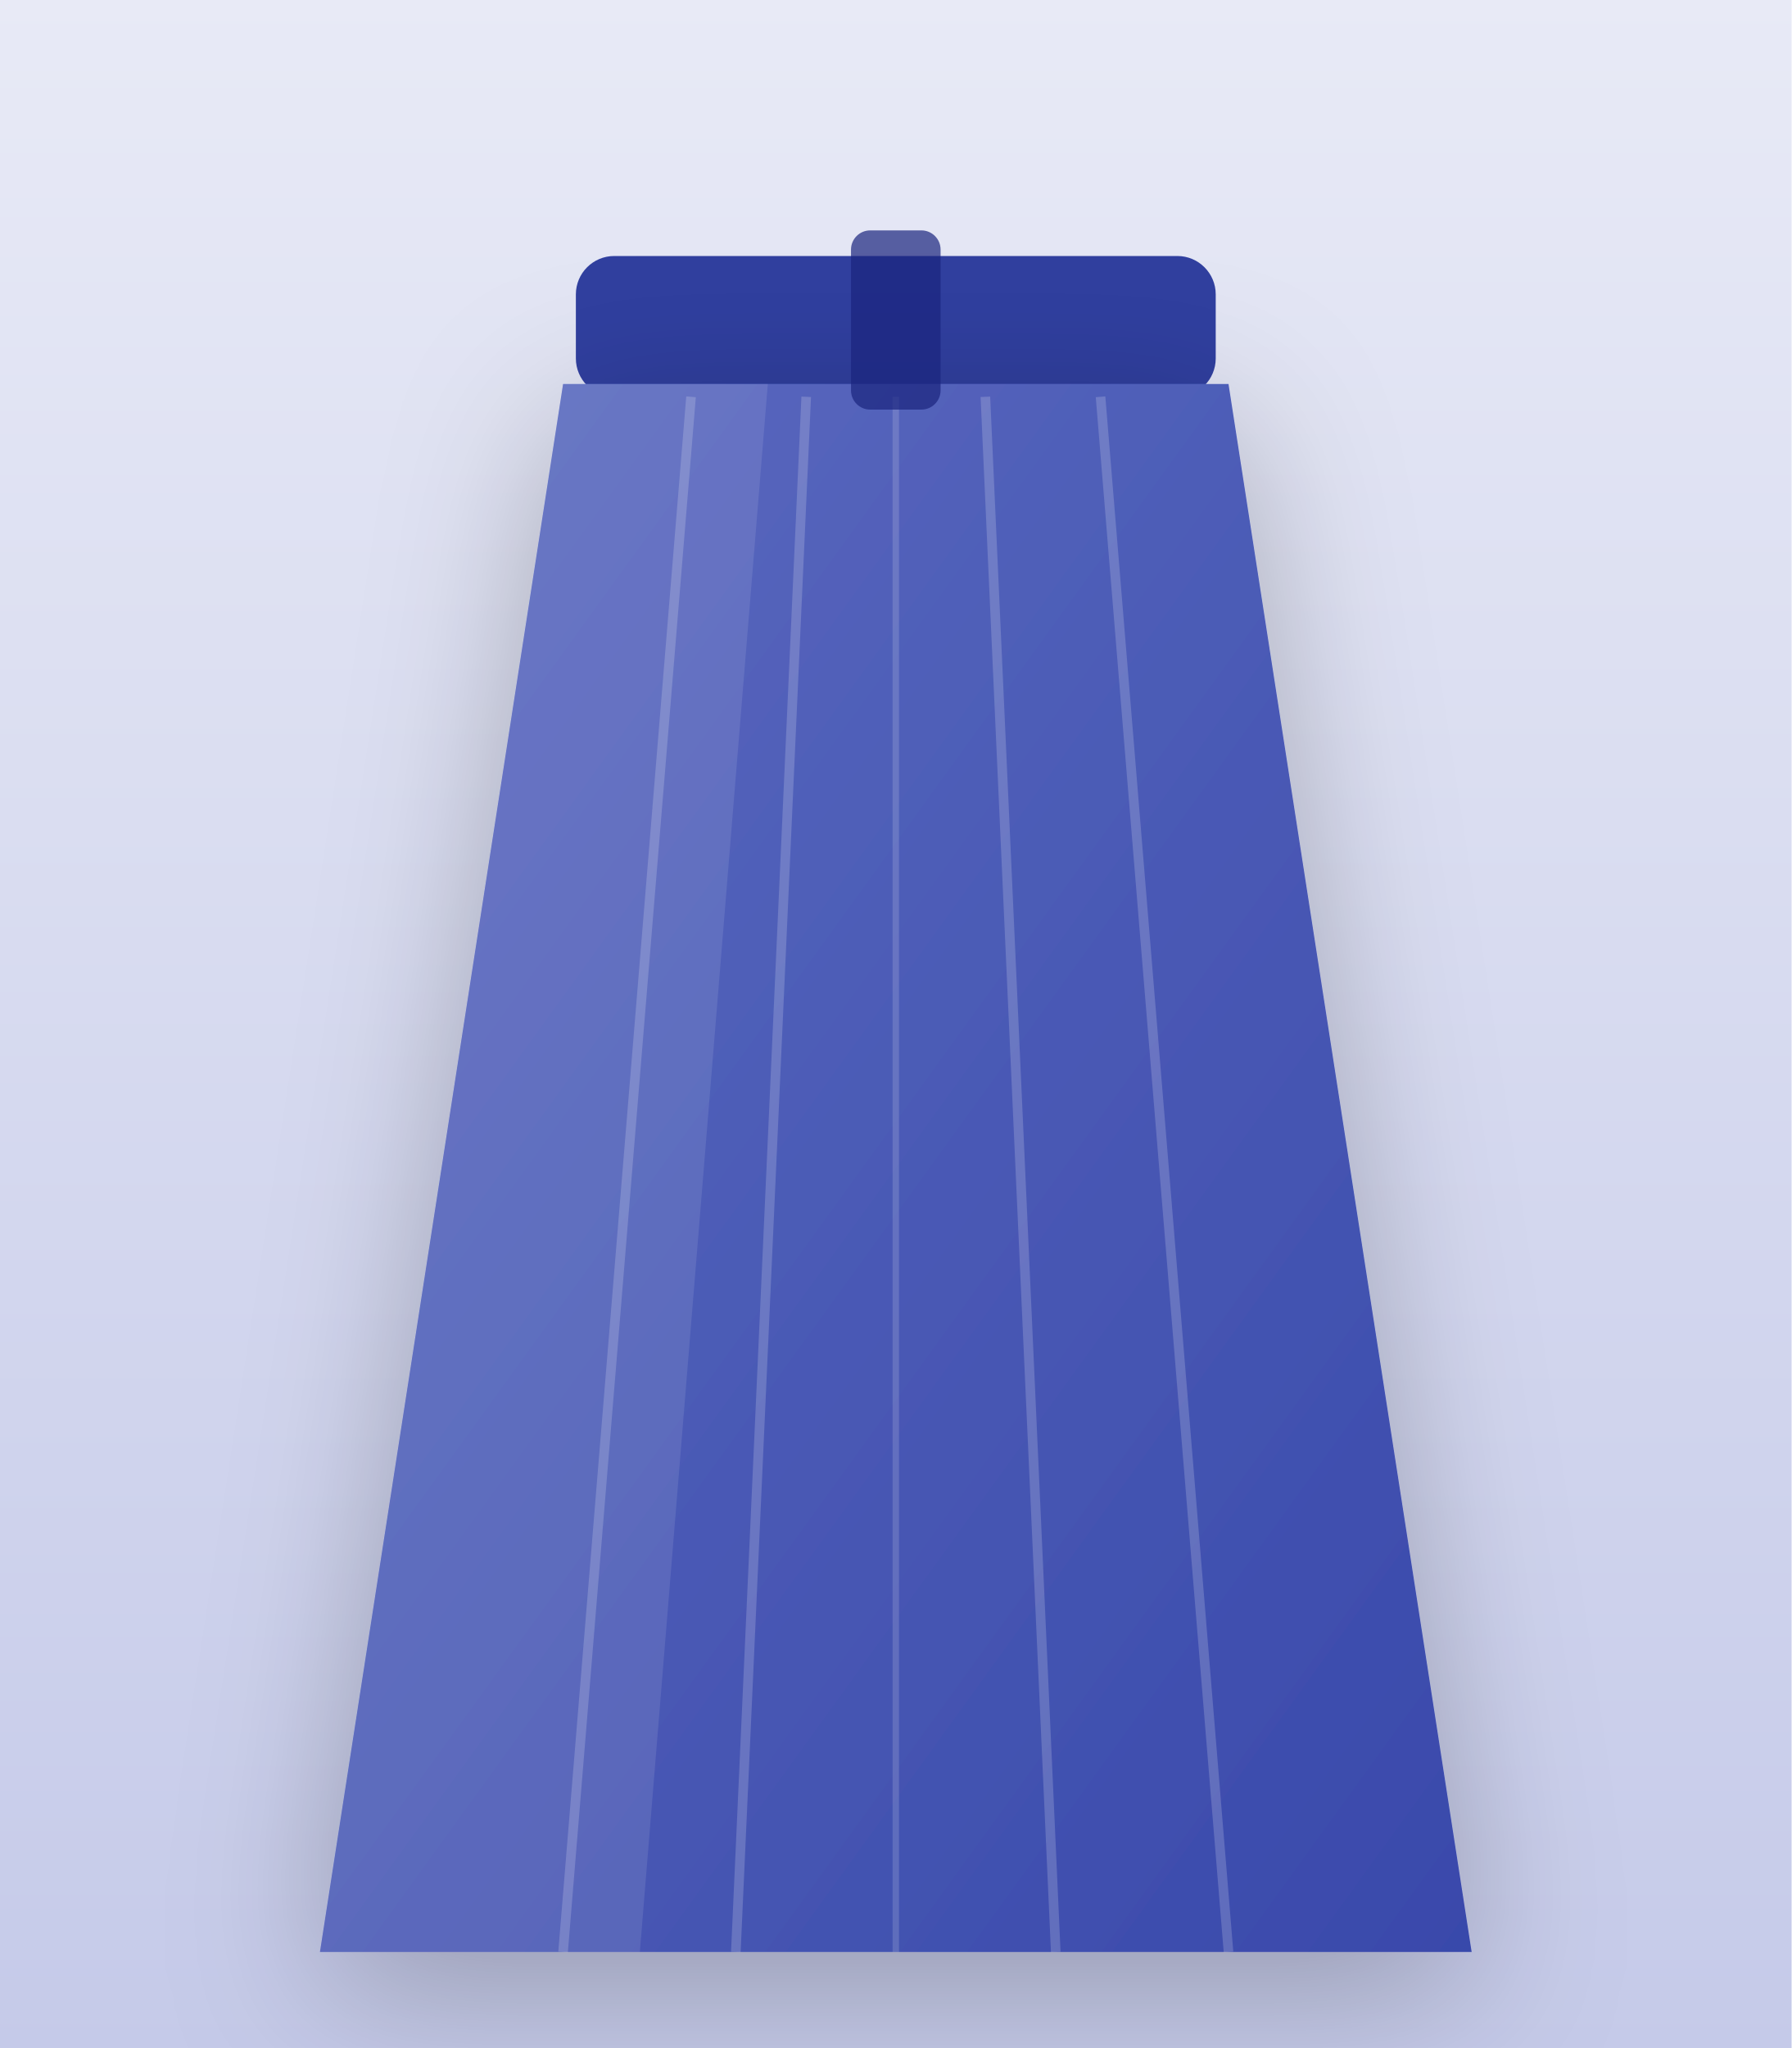
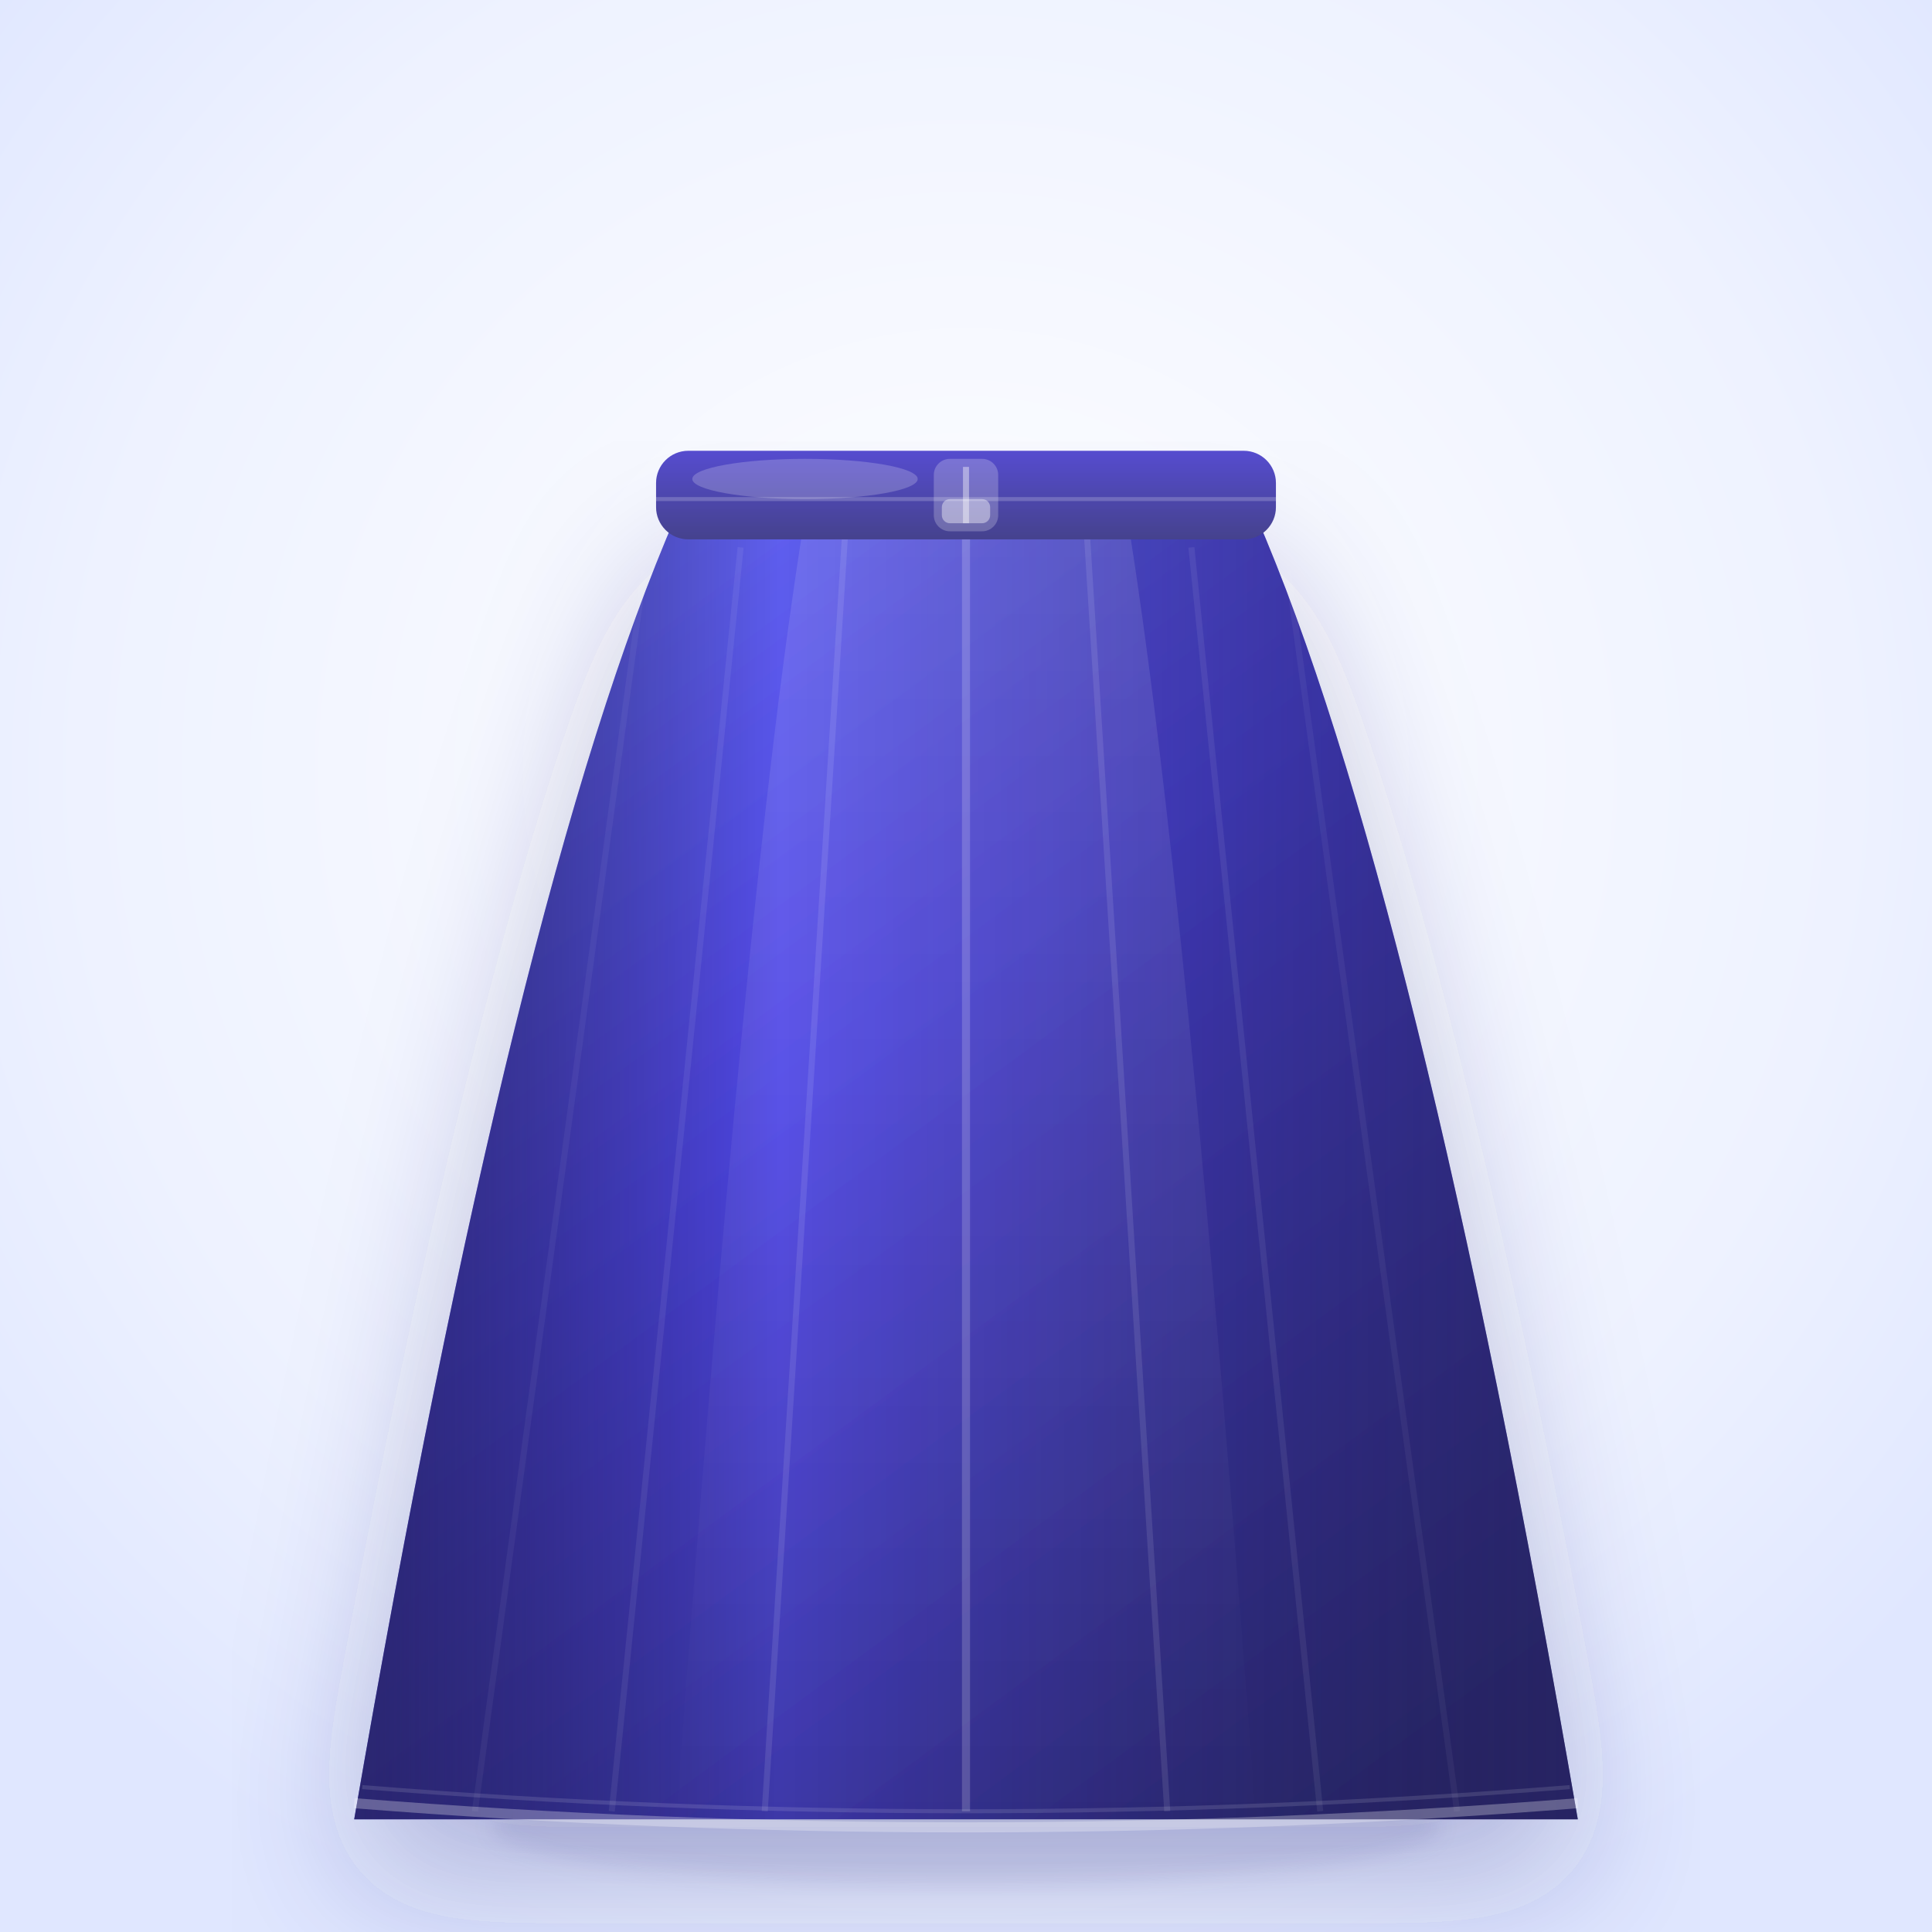
- <svg xmlns="http://www.w3.org/2000/svg" viewBox="0 0 280 320" width="280" height="320">
+ <svg xmlns="http://www.w3.org/2000/svg" viewBox="0 0 480 480" width="480" height="480">
  <defs>
-     <linearGradient id="sbg" x1="0" y1="0" x2="0" y2="1" gradientUnits="objectBoundingBox">
-       <stop offset="0%" stop-color="#e8eaf6" />
-       <stop offset="100%" stop-color="#c5cae9" />
+     <radialGradient id="bgsa" cx="50%" cy="40%" r="65%">
+       <stop offset="0%" stop-color="#ffffff" />
+       <stop offset="70%" stop-color="#eef2ff" />
+       <stop offset="100%" stop-color="#e0e7ff" />
+     </radialGradient>
+     <linearGradient id="sawaist" x1="0%" y1="0%" x2="0%" y2="100%">
+       <stop offset="0%" stop-color="#4338ca" />
+       <stop offset="100%" stop-color="#312e81" />
    </linearGradient>
-     <linearGradient id="ssaia" x1="0" y1="0" x2="1" y2="1" gradientUnits="objectBoundingBox">
-       <stop offset="0%" stop-color="#5c6bc0" />
-       <stop offset="100%" stop-color="#3949ab" />
+     <linearGradient id="saskirt" x1="15%" y1="0%" x2="85%" y2="100%">
+       <stop offset="0%" stop-color="#6366f1" />
+       <stop offset="40%" stop-color="#4f46e5" />
+       <stop offset="100%" stop-color="#312e81" />
    </linearGradient>
-     <filter id="sshadow" x="-20%" y="-20%" width="140%" height="140%">
-       <feDropShadow dx="0" dy="6" stdDeviation="12" flood-color="rgba(0,0,0,0.25)" />
+     <linearGradient id="saside" x1="0%" y1="0%" x2="100%" y2="0%">
+       <stop offset="0%" stop-color="#1e1b4b" stop-opacity=".7" />
+       <stop offset="35%" stop-color="transparent" />
+       <stop offset="100%" stop-color="#1e1b4b" stop-opacity=".55" />
+     </linearGradient>
+     <linearGradient id="safront" x1="0%" y1="0%" x2="0%" y2="100%">
+       <stop offset="0%" stop-color="rgba(255,255,255,.18)" />
+       <stop offset="100%" stop-color="rgba(255,255,255,0)" />
+     </linearGradient>
+     <filter id="sadrop">
+       <feDropShadow dx="0" dy="14" stdDeviation="18" flood-color="#312e81" flood-opacity=".3" />
+     </filter>
+     <filter id="sablur">
+       <feGaussianBlur stdDeviation="2.5" />
    </filter>
  </defs>
-   <rect width="280" height="320" fill="url(#sbg)" />
-   <rect x="90" y="40" width="100" height="22" rx="6" fill="#303f9f" />
-   <path d="M88 60 L192 60 L230 305 L50 305 Z" fill="url(#ssaia)" filter="url(#sshadow)" />
-   <line x1="108" y1="62" x2="88" y2="305" stroke="rgba(255,255,255,0.18)" stroke-width="1.5" />
-   <line x1="126" y1="62" x2="115" y2="305" stroke="rgba(255,255,255,0.18)" stroke-width="1.5" />
-   <line x1="140" y1="62" x2="140" y2="305" stroke="rgba(255,255,255,0.15)" stroke-width="1" />
-   <line x1="154" y1="62" x2="165" y2="305" stroke="rgba(255,255,255,0.18)" stroke-width="1.5" />
-   <line x1="172" y1="62" x2="192" y2="305" stroke="rgba(255,255,255,0.18)" stroke-width="1.5" />
-   <path d="M88 60 L120 60 L100 305 L50 305 Z" fill="rgba(255,255,255,0.1)" />
-   <rect x="133" y="36" width="14" height="28" rx="3" fill="#1a237e" opacity="0.7" />
+   <rect width="480" height="480" fill="url(#bgsa)" />
+   <ellipse cx="240" cy="454" rx="118" ry="14" fill="#312e81" opacity=".1" filter="url(#sablur)" />
+   <path d="M168 128 Q128 220 88 452 L392 452 Q352 220 312 128 Z" fill="url(#saskirt)" filter="url(#sadrop)" />
+   <path d="M168 128 Q128 220 88 452 L392 452 Q352 220 312 128 Z" fill="url(#saside)" />
+   <path d="M200 128 Q185 220 168 452 L312 452 Q295 220 280 128 Z" fill="url(#safront)" opacity=".6" />
+   <path d="M240 130 L240 450" fill="none" stroke="rgba(255,255,255,.18)" stroke-width="2" />
+   <path d="M210 132 L190 450" fill="none" stroke="rgba(255,255,255,.1)" stroke-width="1.5" />
+   <path d="M270 132 L290 450" fill="none" stroke="rgba(255,255,255,.1)" stroke-width="1.5" />
+   <path d="M184 136 L152 450" fill="none" stroke="rgba(255,255,255,.07)" stroke-width="1.5" />
+   <path d="M296 136 L328 450" fill="none" stroke="rgba(255,255,255,.07)" stroke-width="1.5" />
+   <path d="M160 142 L118 450" fill="none" stroke="rgba(255,255,255,.05)" stroke-width="1.5" />
+   <path d="M320 142 L362 450" fill="none" stroke="rgba(255,255,255,.05)" stroke-width="1.5" />
+   <path d="M88 448 Q240 460 392 448" fill="none" stroke="rgba(255,255,255,.28)" stroke-width="2.5" />
+   <path d="M90 444 Q240 456 390 444" fill="none" stroke="rgba(255,255,255,.12)" stroke-width="1" />
+   <rect x="163" y="112" width="154" height="22" fill="url(#sawaist)" rx="8" />
+   <rect x="163" y="112" width="154" height="22" fill="rgba(255,255,255,.1)" rx="8" />
+   <line x1="163" y1="124" x2="317" y2="124" stroke="rgba(255,255,255,.2)" stroke-width="1" />
+   <rect x="232" y="114" width="16" height="18" fill="rgba(255,255,255,.22)" rx="4" />
+   <line x1="240" y1="116" x2="240" y2="130" stroke="rgba(255,255,255,.4)" stroke-width="1.5" />
+   <rect x="234" y="124" width="12" height="6" rx="2" fill="rgba(255,255,255,.4)" />
+   <ellipse cx="200" cy="119" rx="28" ry="5" fill="rgba(255,255,255,.2)" />
</svg>
